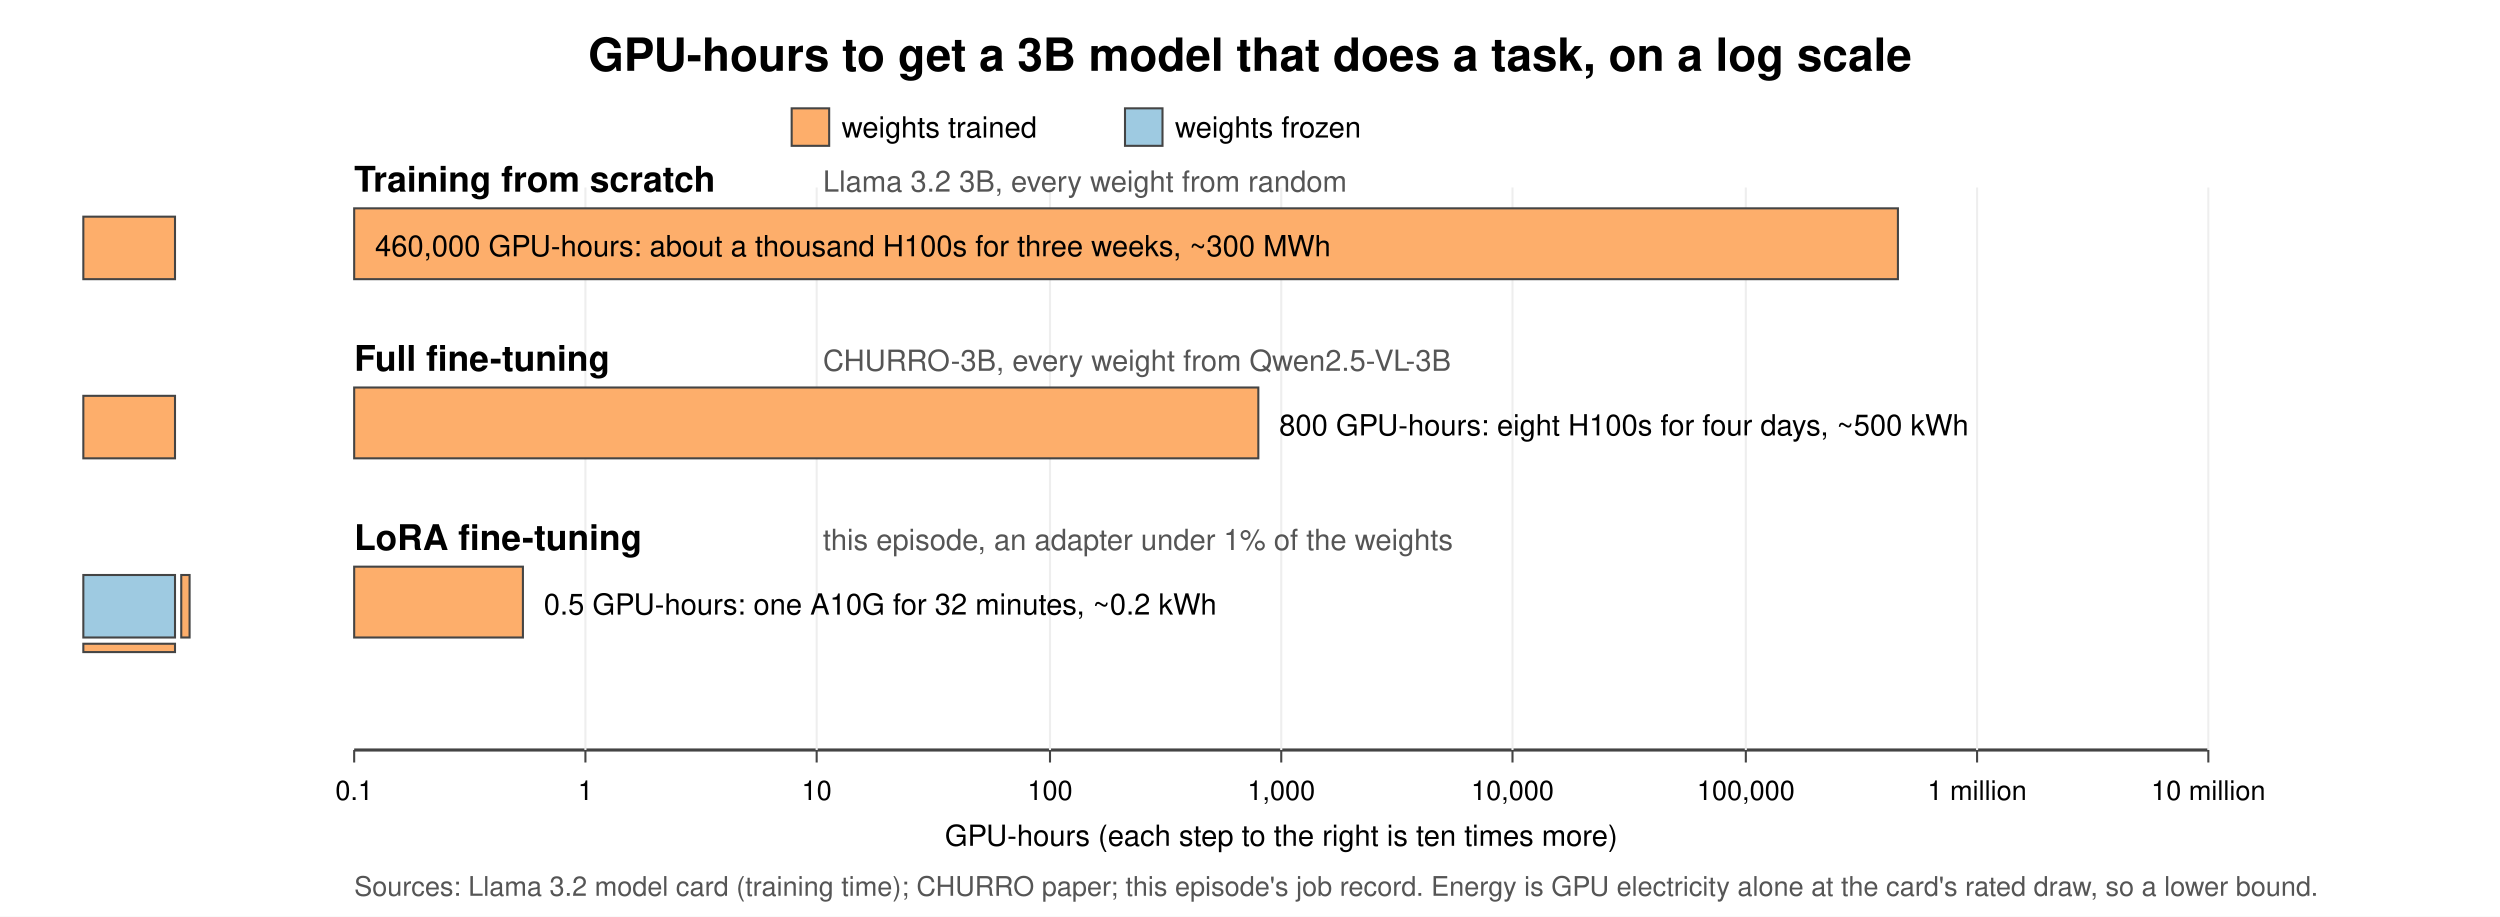
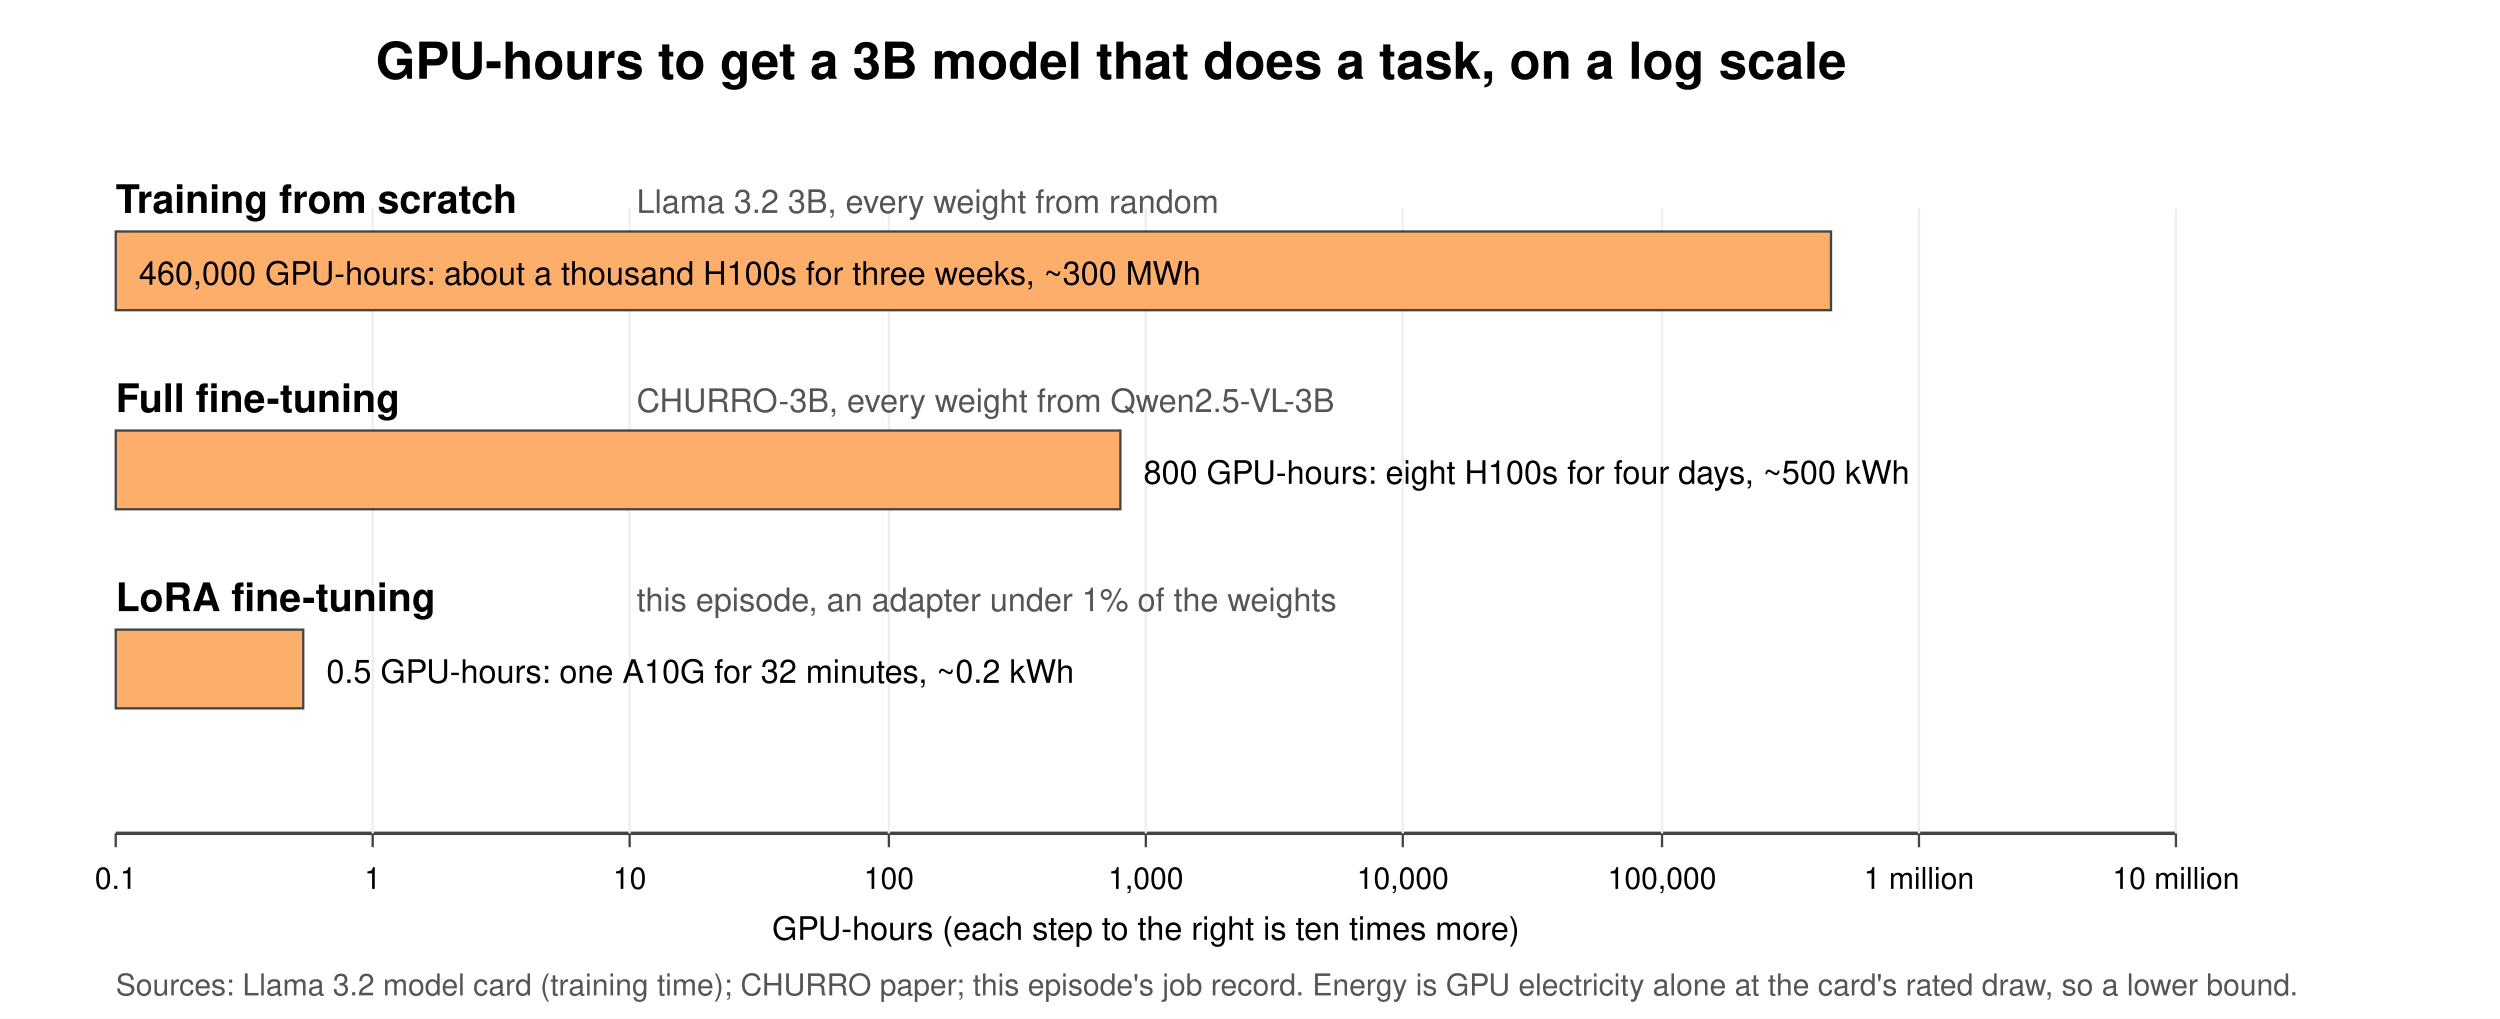
- <svg xmlns="http://www.w3.org/2000/svg" width="1200" height="440" viewBox="0 0 1200 440" font-family="Helvetica, Arial, sans-serif" font-size="16">
-   <rect width="1200" height="440" fill="#ffffff" />
-   <text x="600" y="34" text-anchor="middle" font-weight="bold" font-size="22">GPU-hours to get a 3B model that does a task, on a log scale</text>
-   <rect x="380" y="52" width="18" height="18" fill="#fdae6b" stroke="#444" />
-   <text x="404" y="66" font-size="14">weights trained</text>
-   <rect x="540" y="52" width="18" height="18" fill="#9ecae1" stroke="#444" />
-   <text x="564" y="66" font-size="14">weights frozen</text>
-   <line x1="170" y1="360" x2="1060" y2="360" stroke="#444" stroke-width="1.5" />
-   <line x1="170" y1="360" x2="170" y2="366" stroke="#444" />
-   <text x="170" y="384" text-anchor="middle" font-size="13">0.1</text>
-   <line x1="281" y1="360" x2="281" y2="366" stroke="#444" />
-   <text x="281" y="384" text-anchor="middle" font-size="13">1</text>
-   <line x1="281" y1="90" x2="281" y2="360" stroke="#eee" />
-   <line x1="392" y1="360" x2="392" y2="366" stroke="#444" />
-   <text x="392" y="384" text-anchor="middle" font-size="13">10</text>
-   <line x1="392" y1="90" x2="392" y2="360" stroke="#eee" />
-   <line x1="504" y1="360" x2="504" y2="366" stroke="#444" />
-   <text x="504" y="384" text-anchor="middle" font-size="13">100</text>
-   <line x1="504" y1="90" x2="504" y2="360" stroke="#eee" />
-   <line x1="615" y1="360" x2="615" y2="366" stroke="#444" />
-   <text x="615" y="384" text-anchor="middle" font-size="13">1,000</text>
-   <line x1="615" y1="90" x2="615" y2="360" stroke="#eee" />
-   <line x1="726" y1="360" x2="726" y2="366" stroke="#444" />
-   <text x="726" y="384" text-anchor="middle" font-size="13">10,000</text>
-   <line x1="726" y1="90" x2="726" y2="360" stroke="#eee" />
-   <line x1="838" y1="360" x2="838" y2="366" stroke="#444" />
-   <text x="838" y="384" text-anchor="middle" font-size="13">100,000</text>
-   <line x1="838" y1="90" x2="838" y2="360" stroke="#eee" />
-   <line x1="949" y1="360" x2="949" y2="366" stroke="#444" />
-   <text x="949" y="384" text-anchor="middle" font-size="13">1 million</text>
-   <line x1="949" y1="90" x2="949" y2="360" stroke="#eee" />
-   <line x1="1060" y1="360" x2="1060" y2="366" stroke="#444" />
-   <text x="1060" y="384" text-anchor="middle" font-size="13">10 million</text>
-   <line x1="1060" y1="90" x2="1060" y2="360" stroke="#eee" />
-   <text x="615" y="406" text-anchor="middle" font-size="14">GPU-hours (each step to the right is ten times more)</text>
-   <rect x="40" y="104" width="44" height="30" fill="#fdae6b" stroke="#444" />
-   <text x="170" y="92" font-weight="bold" font-size="17">Training from scratch</text>
-   <text x="395" y="92" font-size="14" fill="#555">Llama 3.2 3B, every weight from random</text>
-   <rect x="170" y="100" width="741" height="34" fill="#fdae6b" stroke="#444" />
-   <text x="180" y="123" font-size="14">460,000 GPU-hours: about a thousand H100s for three weeks, ~300 MWh</text>
-   <rect x="40" y="190" width="44" height="30" fill="#fdae6b" stroke="#444" />
-   <text x="170" y="178" font-weight="bold" font-size="17">Full fine-tuning</text>
-   <text x="395" y="178" font-size="14" fill="#555">CHURRO-3B, every weight from Qwen2.5-VL-3B</text>
-   <rect x="170" y="186" width="434" height="34" fill="#fdae6b" stroke="#444" />
-   <text x="614" y="209" font-size="14">800 GPU-hours: eight H100s for four days, ~500 kWh</text>
-   <rect x="40" y="276" width="44" height="30" fill="#9ecae1" stroke="#444" />
-   <rect x="87" y="276" width="4" height="30" fill="#fdae6b" stroke="#444" />
-   <rect x="40" y="309" width="44" height="4" fill="#fdae6b" stroke="#444" />
-   <text x="170" y="264" font-weight="bold" font-size="17">LoRA fine-tuning</text>
-   <text x="395" y="264" font-size="14" fill="#555">this episode, an adapter under 1% of the weights</text>
-   <rect x="170" y="272" width="81" height="34" fill="#fdae6b" stroke="#444" />
-   <text x="261" y="295" font-size="14">0.5 GPU-hours: one A10G for 32 minutes, ~0.2 kWh</text>
-   <text x="170" y="430" font-size="13" fill="#555">Sources: Llama 3.2 model card (training time); CHURRO paper; this episode's job record. Energy is GPU electricity alone at the card's rated draw, so a lower bound.</text>
+ <svg xmlns="http://www.w3.org/2000/svg" width="1080" height="440" viewBox="0 0 1080 440" font-family="Helvetica, Arial, sans-serif" font-size="16">
+   <rect width="1080" height="440" fill="#ffffff" />
+   <text x="480" y="34" text-anchor="middle" font-weight="bold" font-size="22">GPU-hours to get a 3B model that does a task, on a log scale</text>
+   <line x1="50" y1="360" x2="940" y2="360" stroke="#444" stroke-width="1.5" />
+   <line x1="50" y1="360" x2="50" y2="366" stroke="#444" />
+   <text x="50" y="384" text-anchor="middle" font-size="13">0.1</text>
+   <line x1="161" y1="360" x2="161" y2="366" stroke="#444" />
+   <text x="161" y="384" text-anchor="middle" font-size="13">1</text>
+   <line x1="161" y1="90" x2="161" y2="360" stroke="#eee" />
+   <line x1="272" y1="360" x2="272" y2="366" stroke="#444" />
+   <text x="272" y="384" text-anchor="middle" font-size="13">10</text>
+   <line x1="272" y1="90" x2="272" y2="360" stroke="#eee" />
+   <line x1="384" y1="360" x2="384" y2="366" stroke="#444" />
+   <text x="384" y="384" text-anchor="middle" font-size="13">100</text>
+   <line x1="384" y1="90" x2="384" y2="360" stroke="#eee" />
+   <line x1="495" y1="360" x2="495" y2="366" stroke="#444" />
+   <text x="495" y="384" text-anchor="middle" font-size="13">1,000</text>
+   <line x1="495" y1="90" x2="495" y2="360" stroke="#eee" />
+   <line x1="606" y1="360" x2="606" y2="366" stroke="#444" />
+   <text x="606" y="384" text-anchor="middle" font-size="13">10,000</text>
+   <line x1="606" y1="90" x2="606" y2="360" stroke="#eee" />
+   <line x1="718" y1="360" x2="718" y2="366" stroke="#444" />
+   <text x="718" y="384" text-anchor="middle" font-size="13">100,000</text>
+   <line x1="718" y1="90" x2="718" y2="360" stroke="#eee" />
+   <line x1="829" y1="360" x2="829" y2="366" stroke="#444" />
+   <text x="829" y="384" text-anchor="middle" font-size="13">1 million</text>
+   <line x1="829" y1="90" x2="829" y2="360" stroke="#eee" />
+   <line x1="940" y1="360" x2="940" y2="366" stroke="#444" />
+   <text x="940" y="384" text-anchor="middle" font-size="13">10 million</text>
+   <line x1="940" y1="90" x2="940" y2="360" stroke="#eee" />
+   <text x="495" y="406" text-anchor="middle" font-size="14">GPU-hours (each step to the right is ten times more)</text>
+   <text x="50" y="92" font-weight="bold" font-size="17">Training from scratch</text>
+   <text x="275" y="92" font-size="14" fill="#555">Llama 3.2 3B, every weight from random</text>
+   <rect x="50" y="100" width="741" height="34" fill="#fdae6b" stroke="#444" />
+   <text x="60" y="123" font-size="14">460,000 GPU-hours: about a thousand H100s for three weeks, ~300 MWh</text>
+   <text x="50" y="178" font-weight="bold" font-size="17">Full fine-tuning</text>
+   <text x="275" y="178" font-size="14" fill="#555">CHURRO-3B, every weight from Qwen2.5-VL-3B</text>
+   <rect x="50" y="186" width="434" height="34" fill="#fdae6b" stroke="#444" />
+   <text x="494" y="209" font-size="14">800 GPU-hours: eight H100s for four days, ~500 kWh</text>
+   <text x="50" y="264" font-weight="bold" font-size="17">LoRA fine-tuning</text>
+   <text x="275" y="264" font-size="14" fill="#555">this episode, an adapter under 1% of the weights</text>
+   <rect x="50" y="272" width="81" height="34" fill="#fdae6b" stroke="#444" />
+   <text x="141" y="295" font-size="14">0.5 GPU-hours: one A10G for 32 minutes, ~0.2 kWh</text>
+   <text x="50" y="430" font-size="13" fill="#555">Sources: Llama 3.2 model card (training time); CHURRO paper; this episode's job record. Energy is GPU electricity alone at the card's rated draw, so a lower bound.</text>
</svg>
